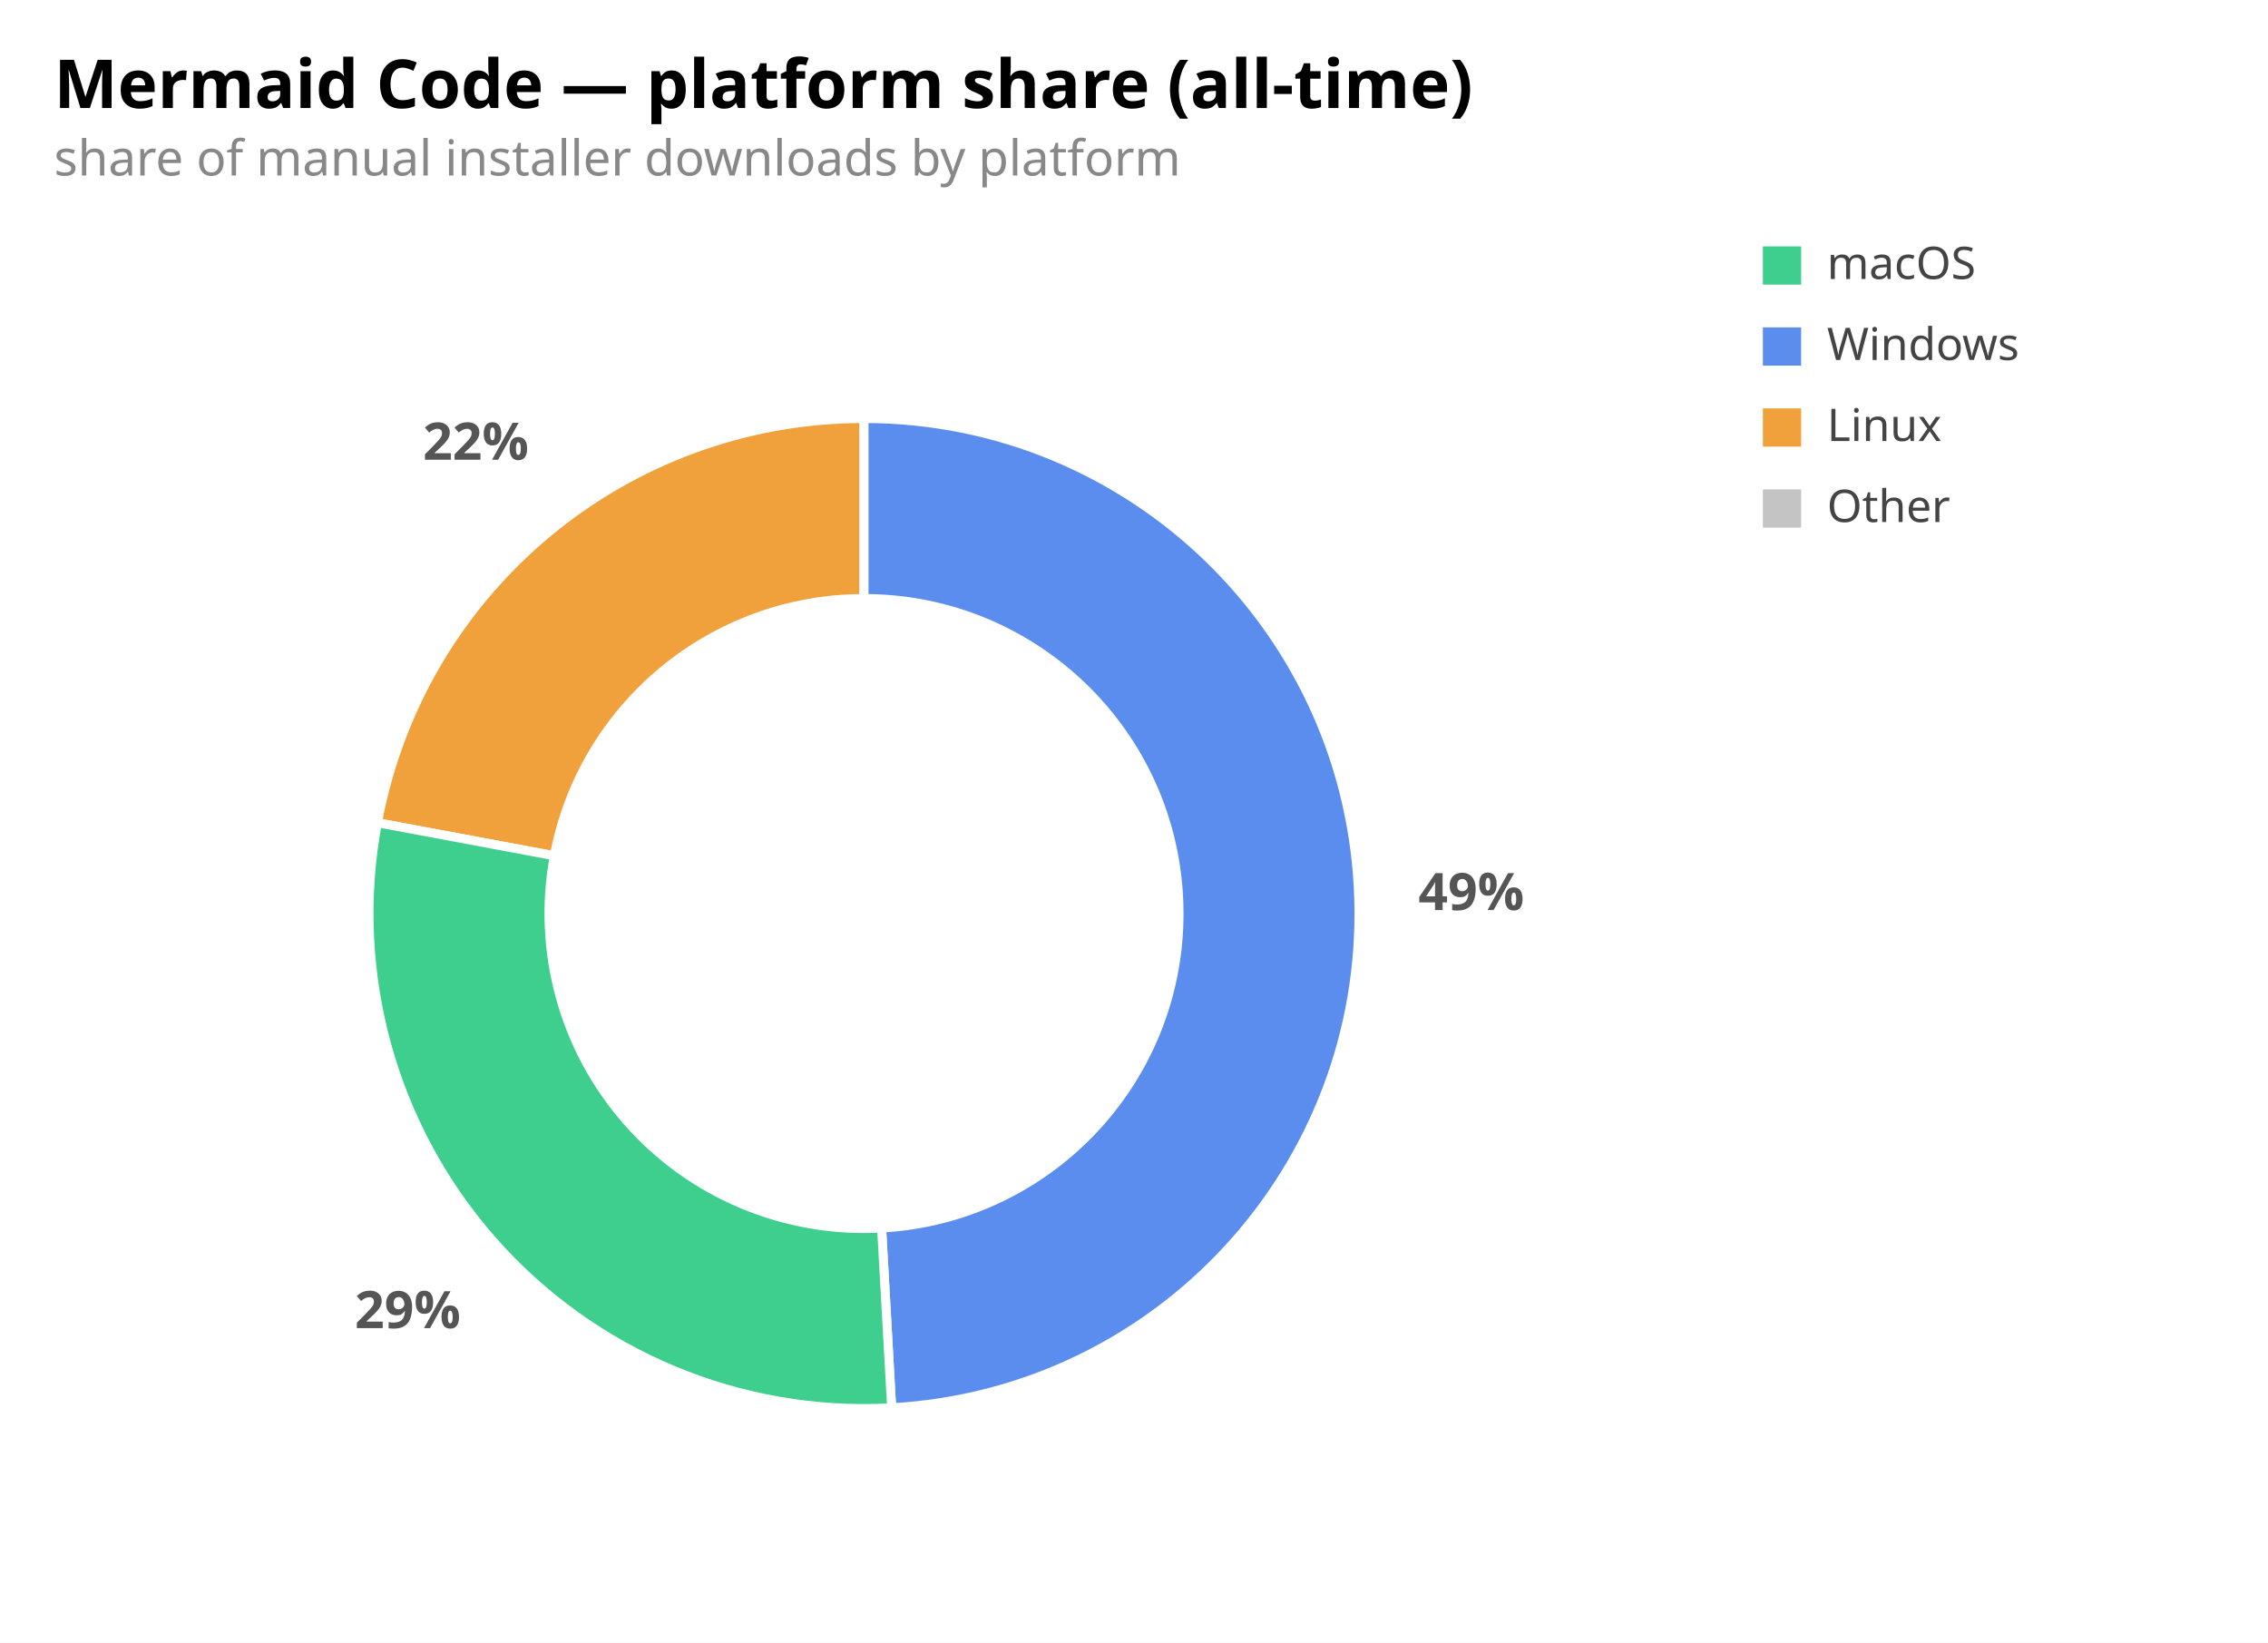
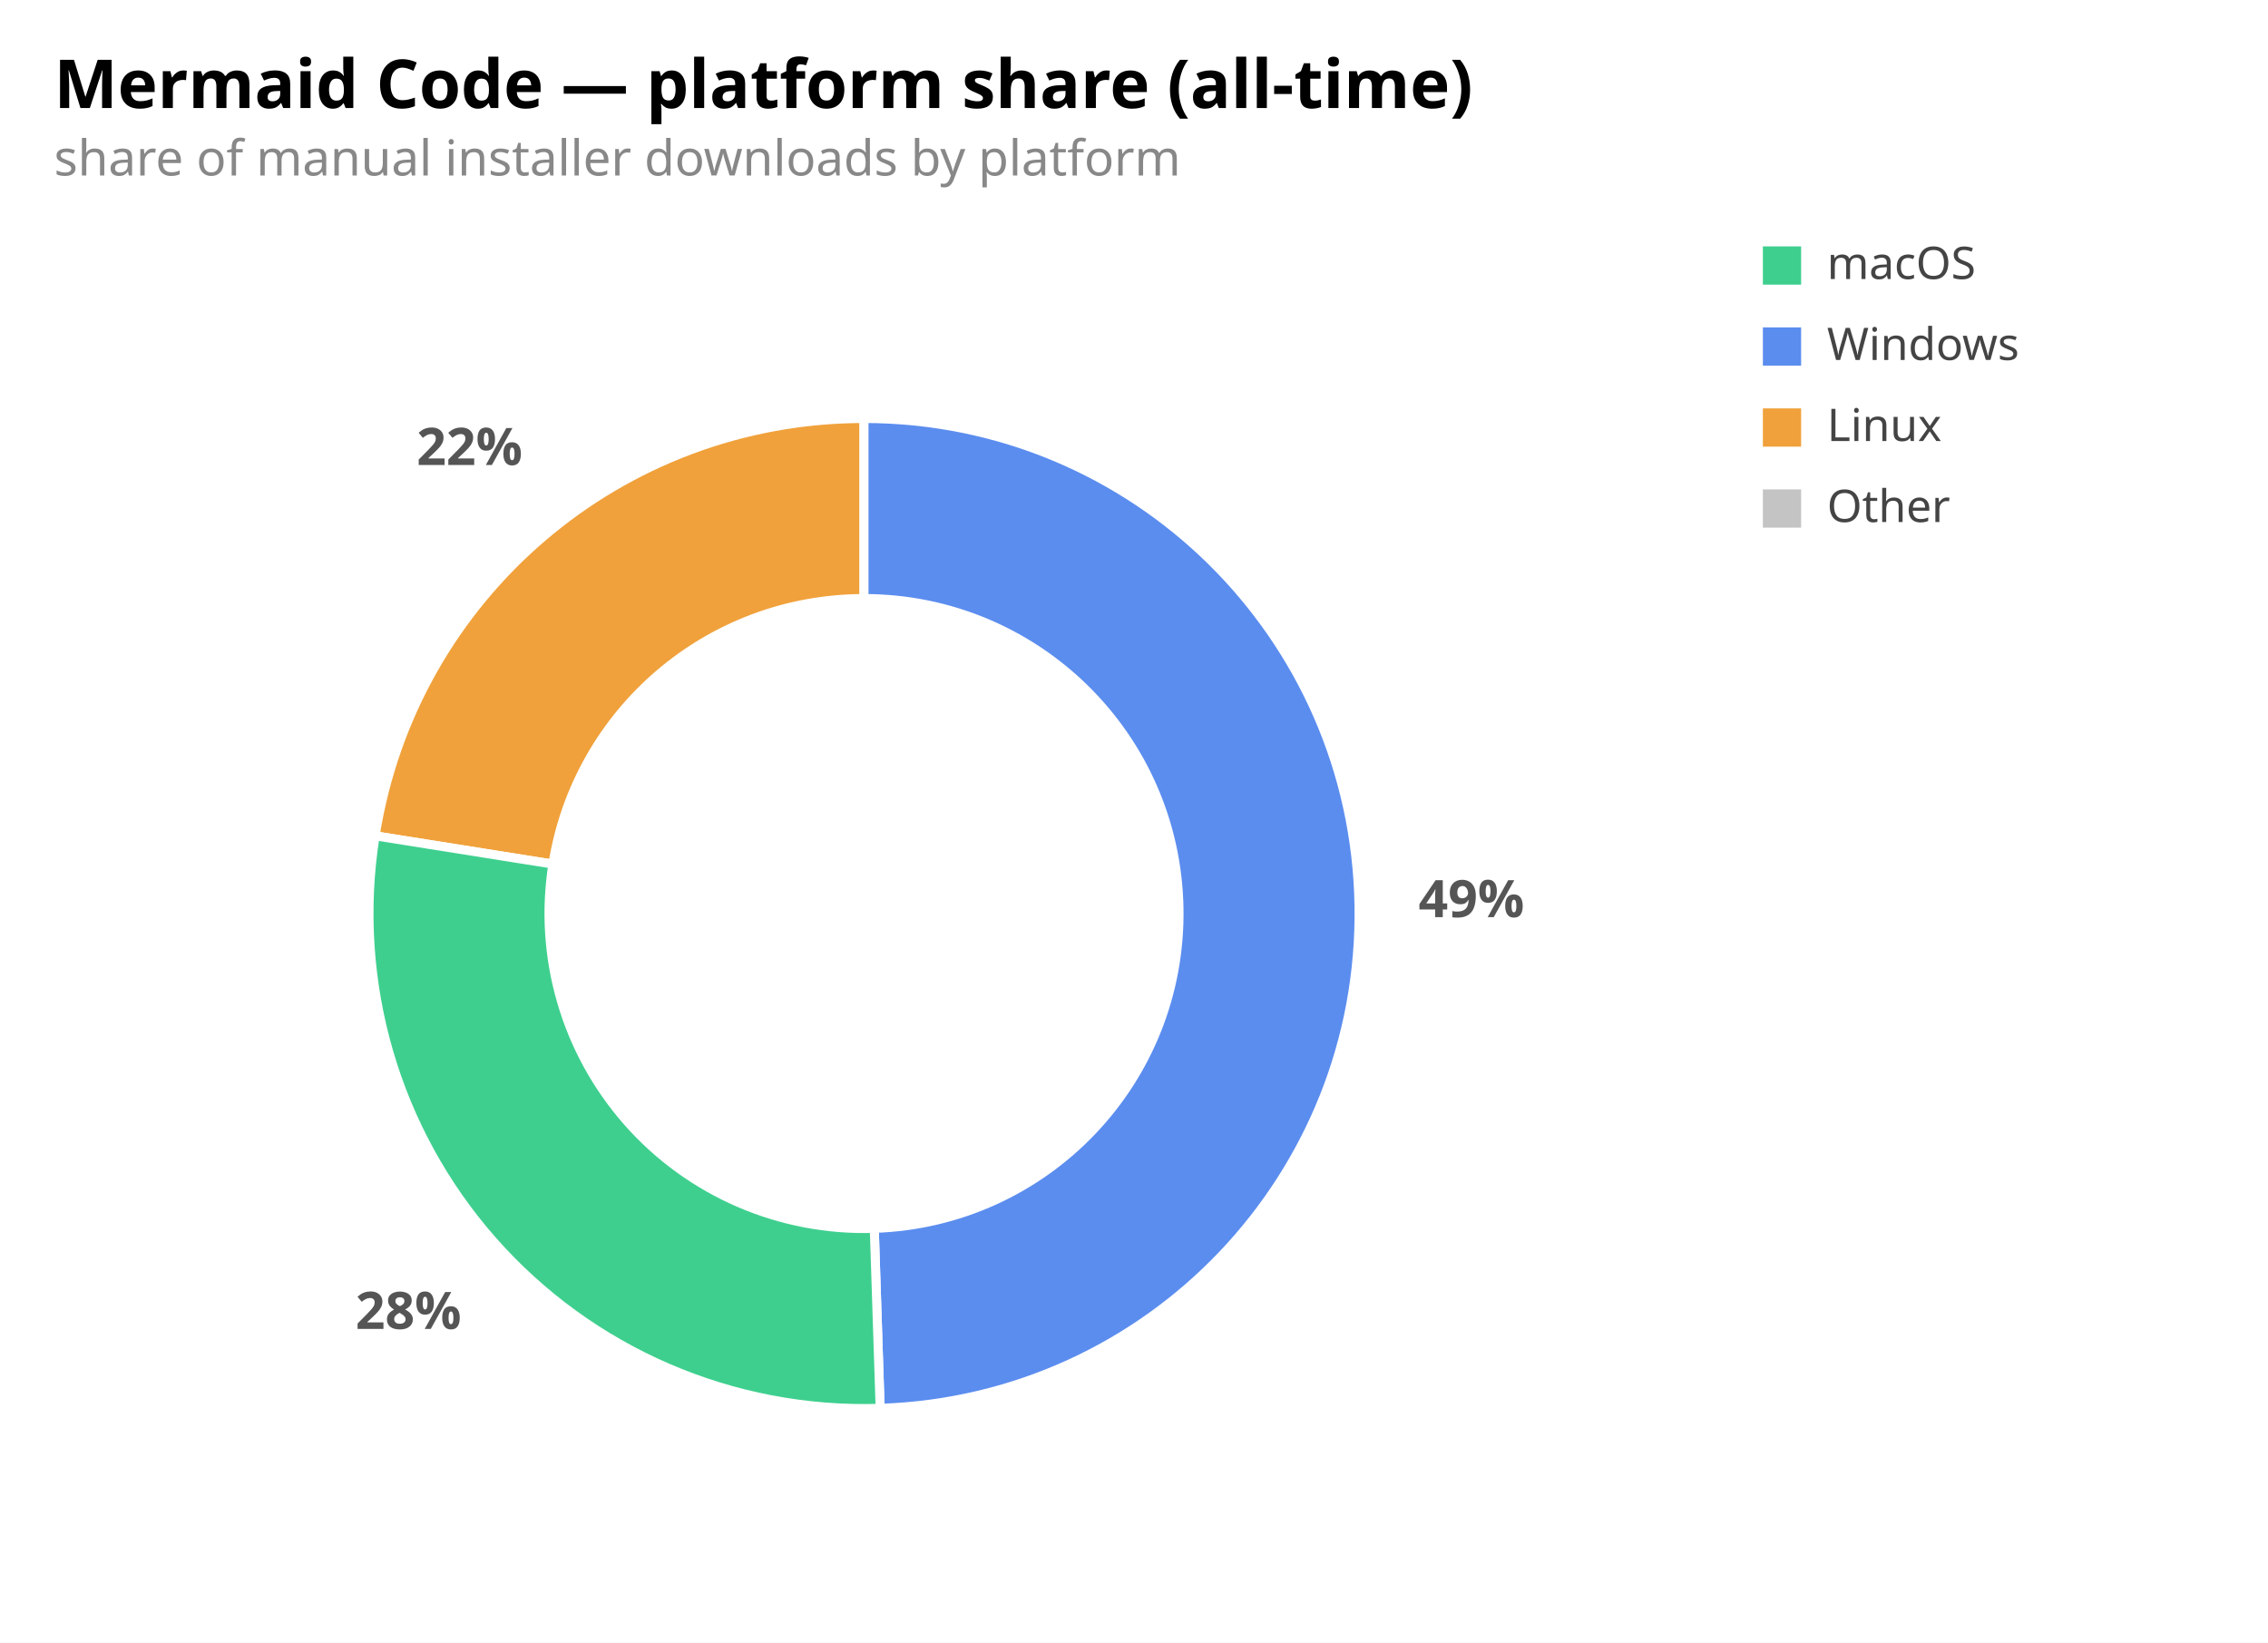
<svg xmlns="http://www.w3.org/2000/svg" version="1.1" class="marks" width="504" height="365" viewBox="0 0 504 365">
  <rect width="504" height="365" fill="white" />
  <g fill="none" stroke-miterlimit="4" transform="translate(12,53)">
    <g class="mark-group role-frame root" role="graphics-object" aria-roledescription="group mark container">
      <g transform="translate(0,0)">
        <path class="background" aria-hidden="true" d="M0,0h360v300h-360Z" />
        <g>
          <g class="mark-arc role-mark layer_0_marks" role="graphics-object" aria-roledescription="arc mark container">
-             <path aria-label="downloads: 62; platform: Linux" role="graphics-symbol" aria-roledescription="arc mark" transform="translate(180,150)" d="M0,-110A110,110,0,0,0,-108.134,-20.177L-68.812,-12.84A70,70,0,0,1,0,-70Z" fill="#f0a13b" stroke="white" stroke-width="2" />
-             <path aria-label="downloads: 138; platform: Windows" role="graphics-symbol" aria-roledescription="arc mark" transform="translate(180,150)" d="M6.146,109.828A110,110,0,0,0,0,-110L0,-70A70,70,0,0,1,3.911,69.891Z" fill="#5b8def" stroke="white" stroke-width="2" />
-             <path aria-label="downloads: 81; platform: macOS" role="graphics-symbol" aria-roledescription="arc mark" transform="translate(180,150)" d="M-108.134,-20.177A110,110,0,0,0,6.146,109.828L3.911,69.891A70,70,0,0,1,-68.812,-12.84Z" fill="#3ecf8e" stroke="white" stroke-width="2" />
+             <path aria-label="downloads: 65; platform: Linux" role="graphics-symbol" aria-roledescription="arc mark" transform="translate(180,150)" d="M0,-110A110,110,0,0,0,-108.636,-17.267L-69.132,-10.988A70,70,0,0,1,0,-70Z" fill="#f0a13b" stroke="white" stroke-width="2" />
+             <path aria-label="downloads: 143; platform: Windows" role="graphics-symbol" aria-roledescription="arc mark" transform="translate(180,150)" d="M3.587,109.942A110,110,0,0,0,0,-110L0,-70A70,70,0,0,1,2.282,69.963Z" fill="#5b8def" stroke="white" stroke-width="2" />
+             <path aria-label="downloads: 81; platform: macOS" role="graphics-symbol" aria-roledescription="arc mark" transform="translate(180,150)" d="M-108.636,-17.267A110,110,0,0,0,3.587,109.942L2.282,69.963A70,70,0,0,1,-69.132,-10.988Z" fill="#3ecf8e" stroke="white" stroke-width="2" />
          </g>
          <g class="mark-text role-mark layer_1_marks" role="graphics-object" aria-roledescription="text mark container">
-             <text aria-label="downloads: 62; platform: Linux; frac: 22%" role="graphics-symbol" aria-roledescription="text mark" text-anchor="middle" transform="translate(93.73861,49.15409)" font-family="sans-serif" font-size="11.5px" font-weight="600" fill="#555" opacity="1">22%</text>
-             <text aria-label="downloads: 138; platform: Windows; frac: 49%" role="graphics-symbol" aria-roledescription="text mark" text-anchor="middle" transform="translate(314.9473,149.2272)" font-family="sans-serif" font-size="11.5px" font-weight="600" fill="#555" opacity="1">49%</text>
-             <text aria-label="downloads: 81; platform: macOS; frac: 29%" role="graphics-symbol" aria-roledescription="text mark" text-anchor="middle" transform="translate(78.60536,242.1298)" font-family="sans-serif" font-size="11.5px" font-weight="600" fill="#555" opacity="1">29%</text>
+             <text aria-label="downloads: 65; platform: Linux; frac: 22%" role="graphics-symbol" aria-roledescription="text mark" text-anchor="middle" transform="translate(92.35241,50.32137)" font-family="sans-serif" font-size="11.5px" font-weight="600" fill="#555" opacity="1">22%</text>
+             <text aria-label="downloads: 143; platform: Windows; frac: 49%" role="graphics-symbol" aria-roledescription="text mark" text-anchor="middle" transform="translate(314.9821,150.7988)" font-family="sans-serif" font-size="11.5px" font-weight="600" fill="#555" opacity="1">49%</text>
+             <text aria-label="downloads: 81; platform: macOS; frac: 28%" role="graphics-symbol" aria-roledescription="text mark" text-anchor="middle" transform="translate(78.76413,242.3101)" font-family="sans-serif" font-size="11.5px" font-weight="600" fill="#555" opacity="1">28%</text>
          </g>
          <g class="mark-group role-legend" role="graphics-symbol" aria-roledescription="legend" aria-label="Symbol legend for fill color with 4 values: macOS, Windows, Linux, Other">
            <g transform="translate(378,0)">
              <path class="background" aria-hidden="true" d="M0,0h72v68h-72Z" pointer-events="none" />
              <g>
                <g class="mark-group role-legend-entry">
                  <g transform="translate(0,0)">
                    <path class="background" aria-hidden="true" d="M0,0h0v0h0Z" pointer-events="none" />
                    <g>
                      <g class="mark-group role-scope" role="graphics-object" aria-roledescription="group mark container">
                        <g transform="translate(0,0)">
                          <path class="background" aria-hidden="true" d="M0,0h72v14h-72Z" pointer-events="none" opacity="1" />
                          <g>
                            <g class="mark-symbol role-legend-symbol" pointer-events="none">
                              <path transform="translate(6,6)" d="M-5,-5h10v10h-10Z" fill="#3ecf8e" stroke="white" stroke-width="1.5" opacity="1" />
                            </g>
                            <g class="mark-text role-legend-label" pointer-events="none">
                              <text text-anchor="start" transform="translate(16,9)" font-family="sans-serif" font-size="10px" fill="#444" opacity="1">macOS</text>
                            </g>
                          </g>
                          <path class="foreground" aria-hidden="true" d="" pointer-events="none" display="none" />
                        </g>
                        <g transform="translate(0,18)">
                          <path class="background" aria-hidden="true" d="M0,0h72v14h-72Z" pointer-events="none" opacity="1" />
                          <g>
                            <g class="mark-symbol role-legend-symbol" pointer-events="none">
                              <path transform="translate(6,6)" d="M-5,-5h10v10h-10Z" fill="#5b8def" stroke="white" stroke-width="1.5" opacity="1" />
                            </g>
                            <g class="mark-text role-legend-label" pointer-events="none">
                              <text text-anchor="start" transform="translate(16,9)" font-family="sans-serif" font-size="10px" fill="#444" opacity="1">Windows</text>
                            </g>
                          </g>
                          <path class="foreground" aria-hidden="true" d="" pointer-events="none" display="none" />
                        </g>
                        <g transform="translate(0,36)">
                          <path class="background" aria-hidden="true" d="M0,0h72v14h-72Z" pointer-events="none" opacity="1" />
                          <g>
                            <g class="mark-symbol role-legend-symbol" pointer-events="none">
                              <path transform="translate(6,6)" d="M-5,-5h10v10h-10Z" fill="#f0a13b" stroke="white" stroke-width="1.5" opacity="1" />
                            </g>
                            <g class="mark-text role-legend-label" pointer-events="none">
                              <text text-anchor="start" transform="translate(16,9)" font-family="sans-serif" font-size="10px" fill="#444" opacity="1">Linux</text>
                            </g>
                          </g>
                          <path class="foreground" aria-hidden="true" d="" pointer-events="none" display="none" />
                        </g>
                        <g transform="translate(0,54)">
                          <path class="background" aria-hidden="true" d="M0,0h72v14h-72Z" pointer-events="none" opacity="1" />
                          <g>
                            <g class="mark-symbol role-legend-symbol" pointer-events="none">
                              <path transform="translate(6,6)" d="M-5,-5h10v10h-10Z" fill="#c4c4c4" stroke="white" stroke-width="1.5" opacity="1" />
                            </g>
                            <g class="mark-text role-legend-label" pointer-events="none">
                              <text text-anchor="start" transform="translate(16,9)" font-family="sans-serif" font-size="10px" fill="#444" opacity="1">Other</text>
                            </g>
                          </g>
                          <path class="foreground" aria-hidden="true" d="" pointer-events="none" display="none" />
                        </g>
                      </g>
                    </g>
                    <path class="foreground" aria-hidden="true" d="" pointer-events="none" display="none" />
                  </g>
                </g>
              </g>
              <path class="foreground" aria-hidden="true" d="" pointer-events="none" display="none" />
            </g>
          </g>
          <g class="mark-group role-title">
            <g transform="translate(0,-41)">
              <path class="background" aria-hidden="true" d="M0,0h0v0h0Z" pointer-events="none" />
              <g>
                <g class="mark-text role-title-text" role="graphics-symbol" aria-roledescription="title" aria-label="Title text 'Mermaid Code — platform share (all-time)'" pointer-events="none">
                  <text text-anchor="start" transform="translate(0,12)" font-family="sans-serif" font-size="15px" font-weight="600" fill="#000" opacity="1">Mermaid Code — platform share (all-time)</text>
                </g>
                <g class="mark-text role-title-subtitle" role="graphics-symbol" aria-roledescription="subtitle" aria-label="Subtitle text 'share of manual installer downloads by platform'" pointer-events="none">
                  <text text-anchor="start" transform="translate(0,27)" font-family="sans-serif" font-size="11px" fill="#888" opacity="1">share of manual installer downloads by platform</text>
                </g>
              </g>
              <path class="foreground" aria-hidden="true" d="" pointer-events="none" display="none" />
            </g>
          </g>
        </g>
        <path class="foreground" aria-hidden="true" d="" display="none" />
      </g>
    </g>
  </g>
</svg>
